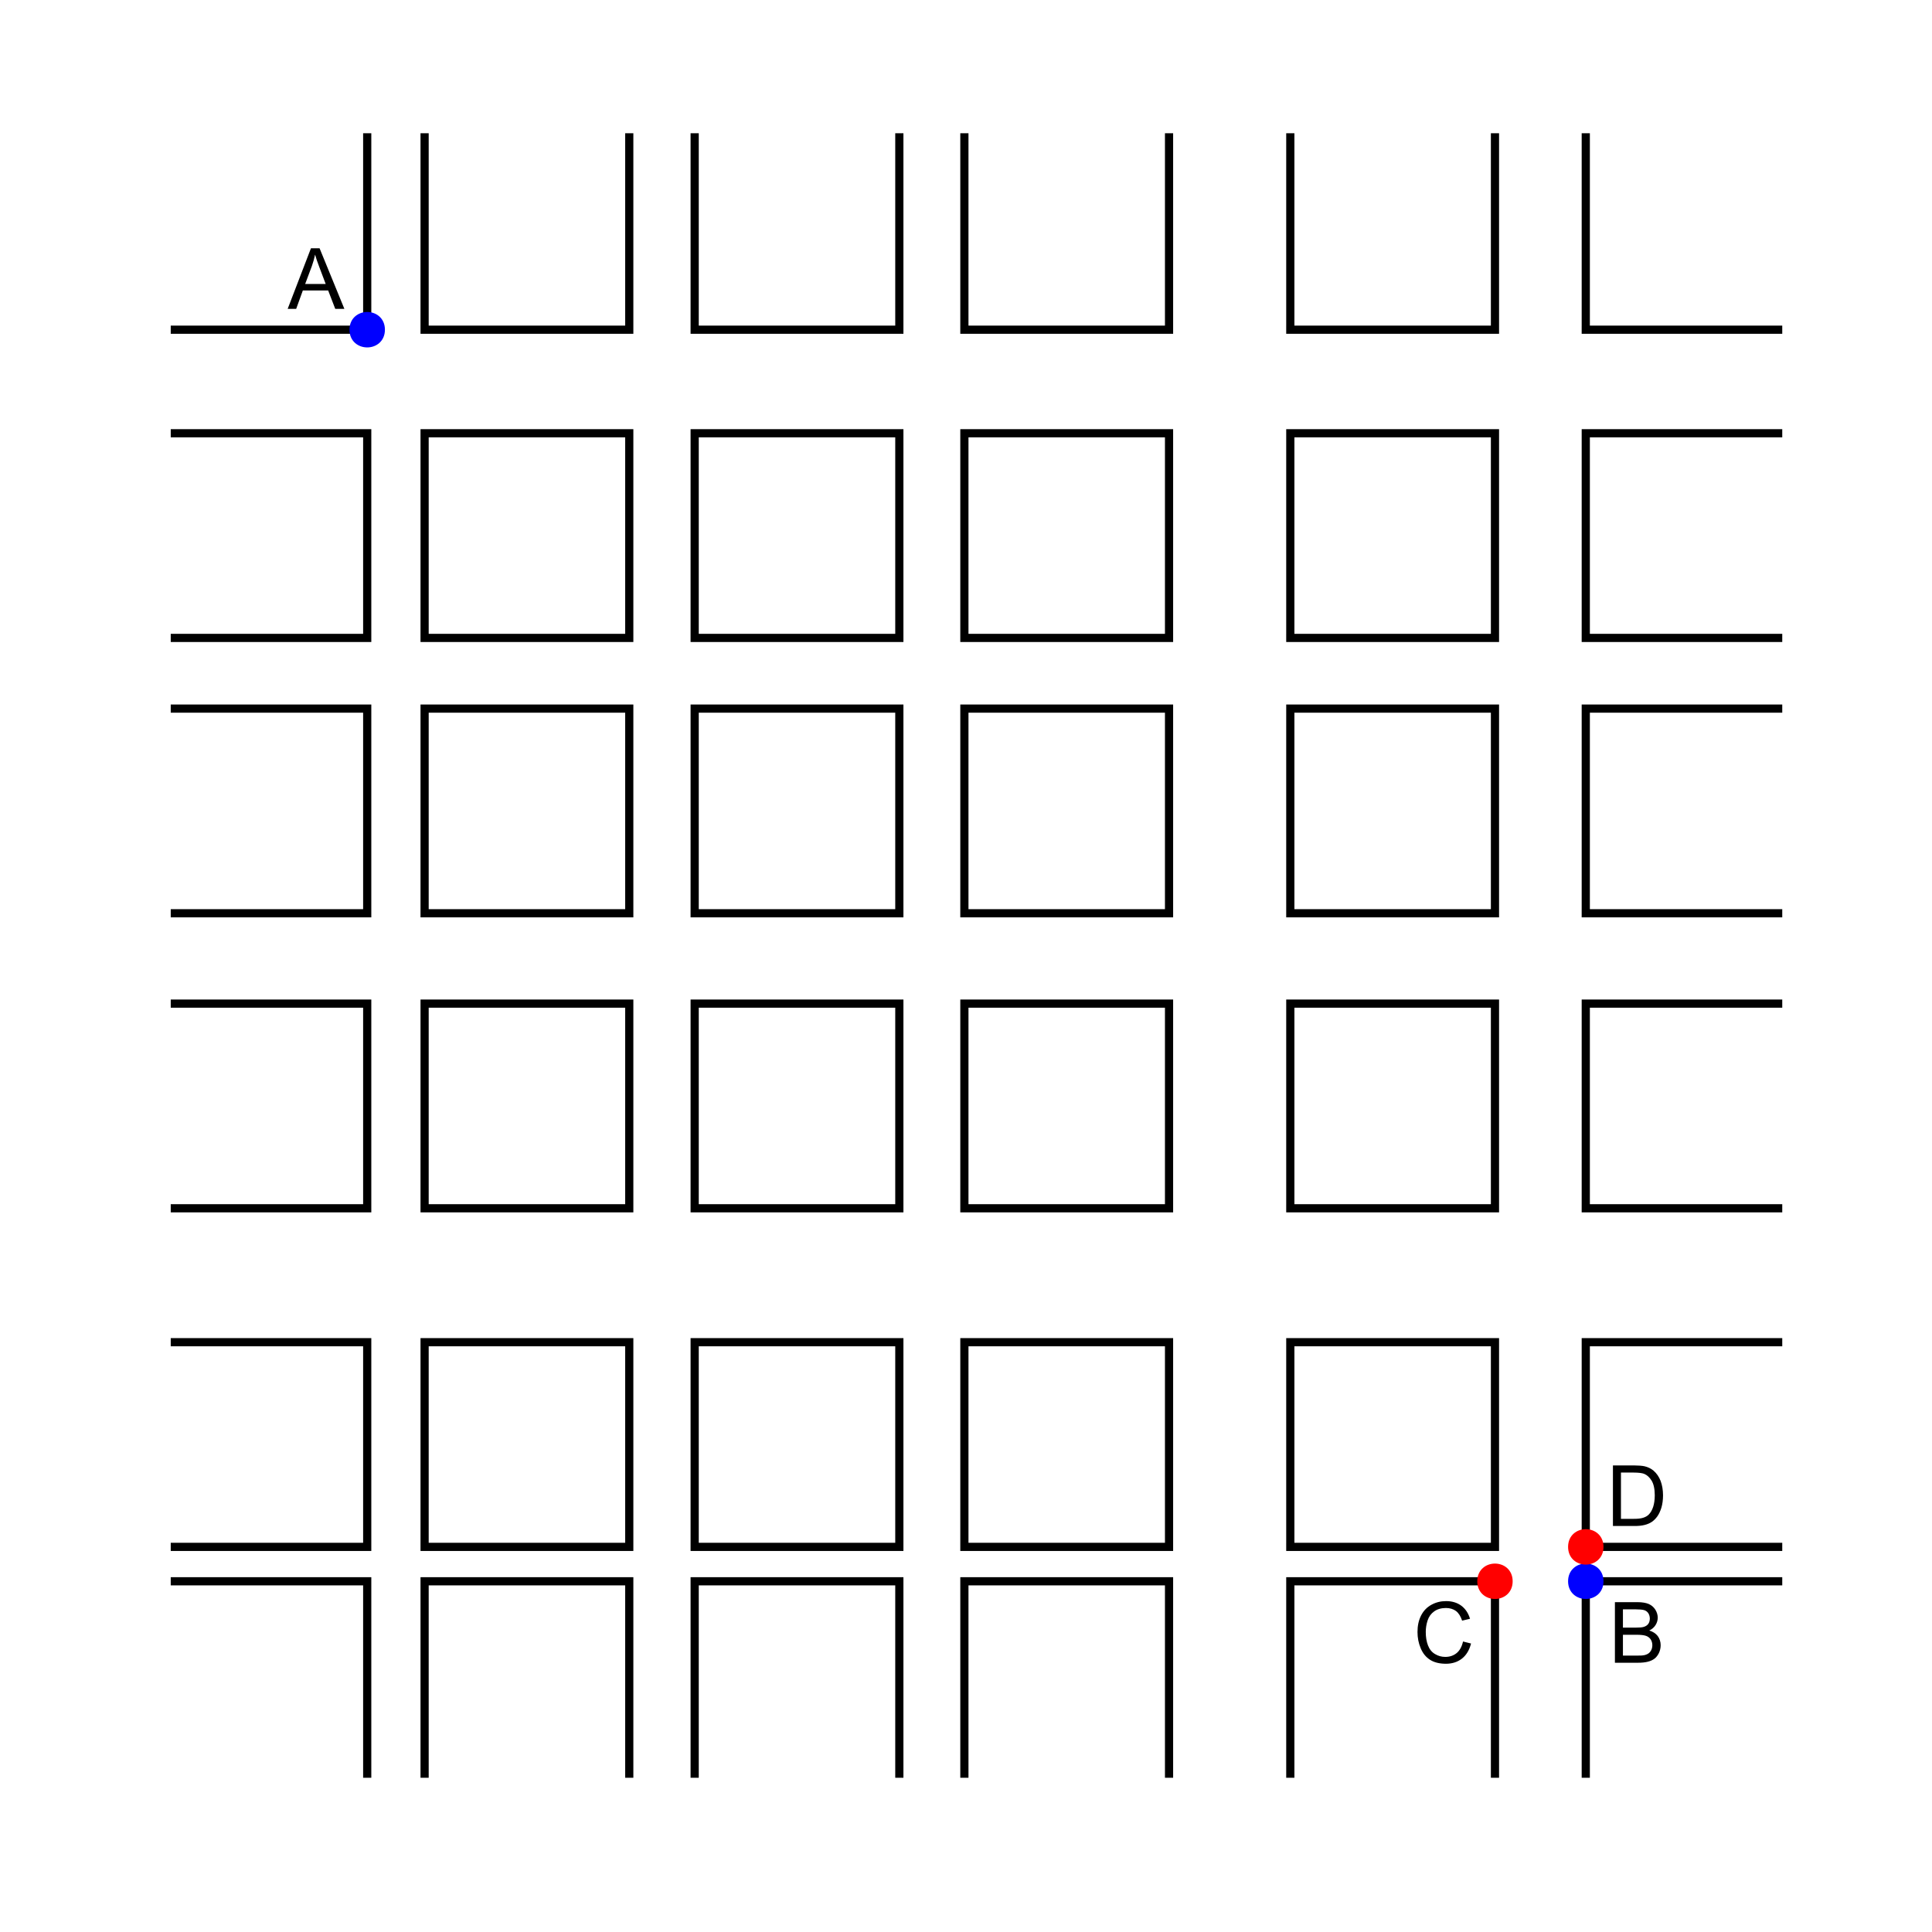
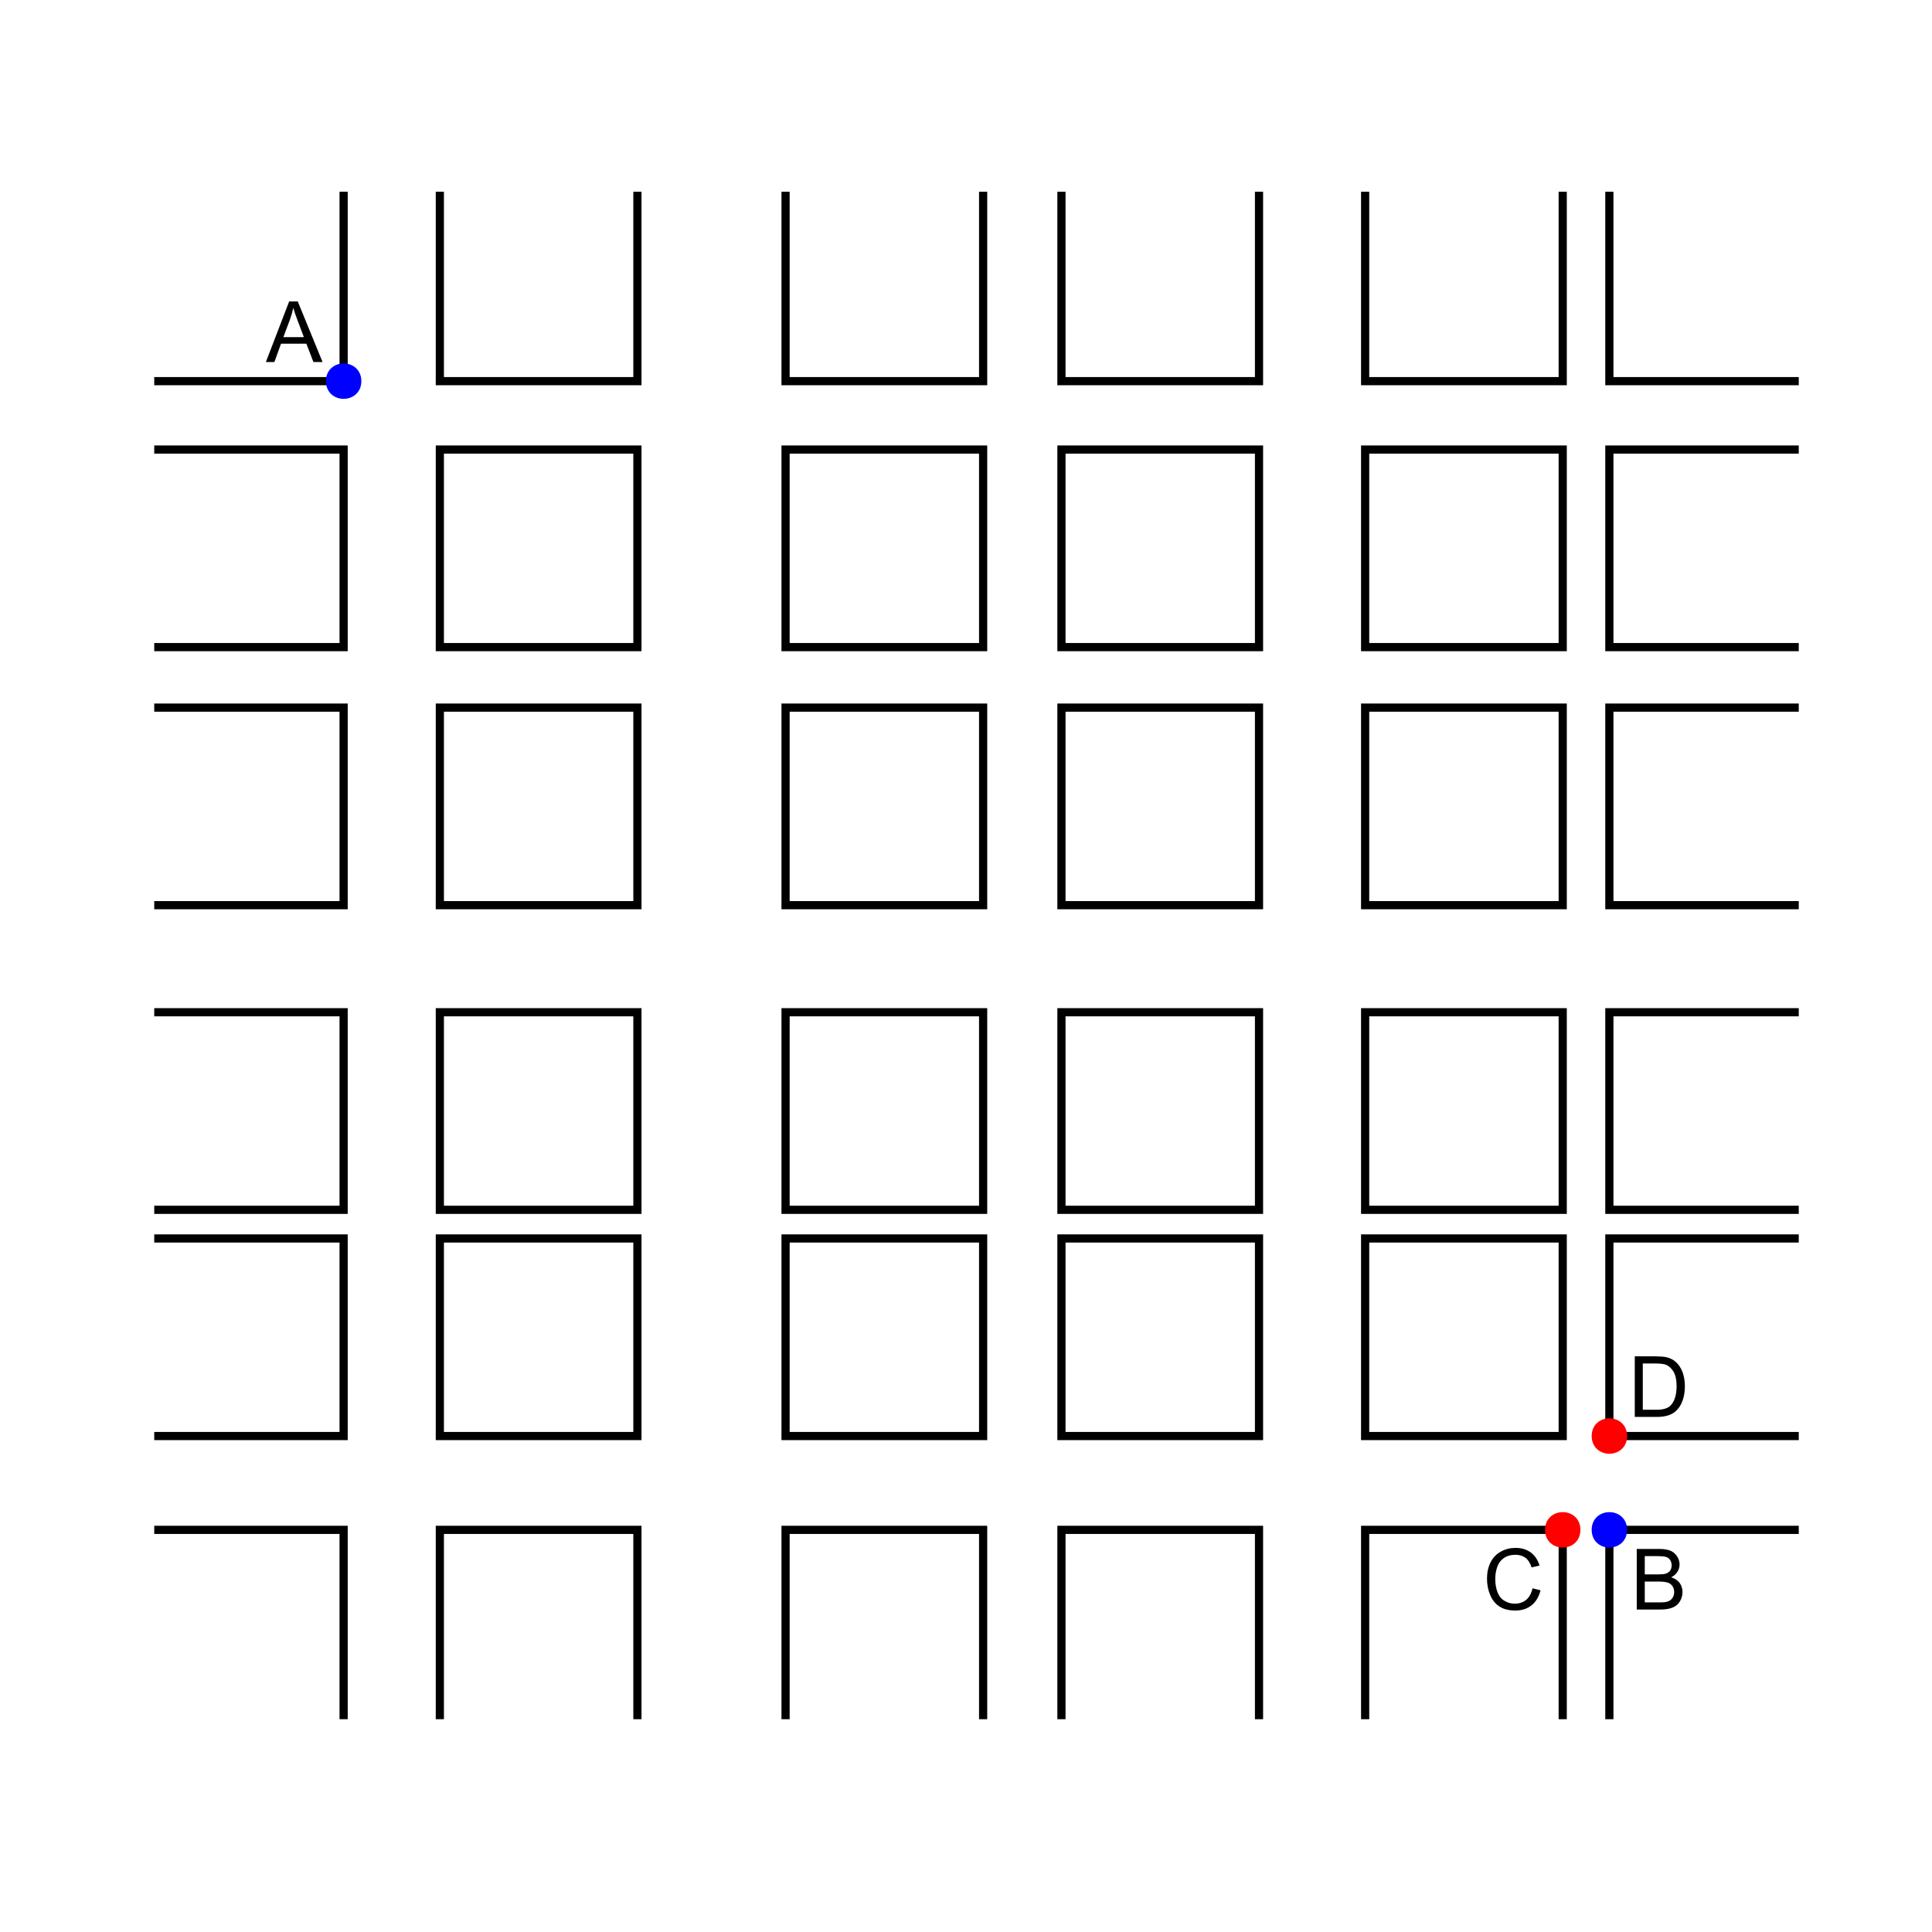
<svg xmlns="http://www.w3.org/2000/svg" xmlns:xlink="http://www.w3.org/1999/xlink" width="252pt" height="252pt" viewBox="0 0 252 252" version="1.1">
  <defs>
    <g>
      <symbol overflow="visible" id="glyph0-0">
        <path style="stroke:none;" d="M 1.379 0 L 1.379 -6.898 L 6.898 -6.898 L 6.898 0 Z M 1.551 -0.172 L 6.727 -0.172 L 6.727 -6.727 L 1.551 -6.727 Z M 1.551 -0.172 " />
      </symbol>
      <symbol overflow="visible" id="glyph0-1">
        <path style="stroke:none;" d="M -0.016 0 L 3.02 -7.902 L 4.145 -7.902 L 7.379 0 L 6.188 0 L 5.266 -2.395 L 1.961 -2.395 L 1.094 0 Z M 2.266 -3.246 L 4.941 -3.246 L 4.117 -5.434 C 3.863 -6.094 3.676 -6.641 3.559 -7.074 C 3.453 -6.562 3.312 -6.059 3.133 -5.562 Z M 2.266 -3.246 " />
      </symbol>
      <symbol overflow="visible" id="glyph0-2">
        <path style="stroke:none;" d="M 0.809 0 L 0.809 -7.902 L 3.773 -7.902 C 4.375 -7.898 4.859 -7.816 5.227 -7.66 C 5.59 -7.496 5.875 -7.25 6.082 -6.922 C 6.289 -6.586 6.391 -6.242 6.395 -5.883 C 6.391 -5.543 6.301 -5.223 6.117 -4.926 C 5.934 -4.625 5.656 -4.383 5.289 -4.203 C 5.762 -4.062 6.129 -3.824 6.391 -3.488 C 6.645 -3.145 6.773 -2.746 6.777 -2.289 C 6.773 -1.918 6.695 -1.574 6.543 -1.258 C 6.383 -0.938 6.188 -0.691 5.961 -0.523 C 5.727 -0.348 5.441 -0.219 5.098 -0.133 C 4.75 -0.043 4.324 0 3.82 0 Z M 1.855 -4.582 L 3.562 -4.582 C 4.023 -4.582 4.355 -4.609 4.559 -4.672 C 4.824 -4.75 5.023 -4.883 5.16 -5.066 C 5.293 -5.25 5.359 -5.48 5.363 -5.758 C 5.359 -6.02 5.297 -6.25 5.172 -6.449 C 5.043 -6.648 4.863 -6.785 4.633 -6.859 C 4.398 -6.93 4 -6.965 3.434 -6.969 L 1.855 -6.969 Z M 1.855 -0.934 L 3.82 -0.934 C 4.156 -0.93 4.395 -0.941 4.535 -0.969 C 4.773 -1.008 4.973 -1.082 5.137 -1.184 C 5.297 -1.285 5.43 -1.43 5.535 -1.625 C 5.637 -1.812 5.688 -2.035 5.691 -2.289 C 5.688 -2.582 5.613 -2.84 5.465 -3.059 C 5.312 -3.277 5.102 -3.43 4.836 -3.516 C 4.566 -3.602 4.184 -3.645 3.684 -3.648 L 1.855 -3.648 Z M 1.855 -0.934 " />
      </symbol>
      <symbol overflow="visible" id="glyph0-3">
        <path style="stroke:none;" d="M 6.488 -2.77 L 7.535 -2.508 C 7.316 -1.648 6.922 -0.992 6.352 -0.543 C 5.781 -0.094 5.086 0.129 4.266 0.133 C 3.41 0.129 2.715 -0.043 2.184 -0.387 C 1.648 -0.73 1.242 -1.23 0.969 -1.891 C 0.688 -2.547 0.551 -3.254 0.551 -4.012 C 0.551 -4.832 0.707 -5.551 1.02 -6.164 C 1.332 -6.773 1.777 -7.238 2.363 -7.559 C 2.941 -7.879 3.582 -8.039 4.281 -8.039 C 5.066 -8.039 5.73 -7.836 6.273 -7.434 C 6.809 -7.027 7.184 -6.461 7.402 -5.734 L 6.371 -5.492 C 6.184 -6.062 5.918 -6.48 5.574 -6.746 C 5.223 -7.004 4.785 -7.137 4.258 -7.141 C 3.648 -7.137 3.141 -6.992 2.734 -6.703 C 2.324 -6.414 2.039 -6.023 1.875 -5.531 C 1.711 -5.039 1.629 -4.531 1.629 -4.016 C 1.629 -3.34 1.727 -2.754 1.922 -2.254 C 2.117 -1.75 2.422 -1.375 2.836 -1.133 C 3.25 -0.883 3.695 -0.762 4.176 -0.762 C 4.758 -0.762 5.254 -0.93 5.664 -1.266 C 6.066 -1.602 6.34 -2.102 6.488 -2.77 Z M 6.488 -2.77 " />
      </symbol>
      <symbol overflow="visible" id="glyph0-4">
        <path style="stroke:none;" d="M 0.852 0 L 0.852 -7.902 L 3.574 -7.902 C 4.188 -7.898 4.656 -7.859 4.98 -7.789 C 5.434 -7.68 5.82 -7.492 6.141 -7.223 C 6.555 -6.867 6.863 -6.418 7.074 -5.871 C 7.277 -5.324 7.383 -4.699 7.387 -3.996 C 7.383 -3.395 7.312 -2.859 7.176 -2.398 C 7.031 -1.93 6.852 -1.547 6.637 -1.246 C 6.414 -0.941 6.172 -0.703 5.914 -0.531 C 5.648 -0.355 5.336 -0.223 4.973 -0.133 C 4.602 -0.043 4.18 0 3.703 0 Z M 1.898 -0.934 L 3.586 -0.934 C 4.105 -0.93 4.512 -0.98 4.809 -1.078 C 5.102 -1.172 5.34 -1.309 5.52 -1.488 C 5.766 -1.734 5.957 -2.066 6.098 -2.488 C 6.234 -2.906 6.305 -3.414 6.309 -4.012 C 6.305 -4.836 6.168 -5.469 5.898 -5.914 C 5.625 -6.355 5.297 -6.656 4.91 -6.809 C 4.629 -6.914 4.176 -6.965 3.559 -6.969 L 1.898 -6.969 Z M 1.898 -0.934 " />
      </symbol>
    </g>
  </defs>
-   <g id="surface6">
+   <g id="surface11">
    <rect x="0" y="0" width="252" height="252" style="fill:rgb(100%,100%,100%);fill-opacity:1;stroke:none;" />
-     <path style="fill-rule:nonzero;fill:rgb(100%,100%,100%);fill-opacity:1;stroke-width:1.067;stroke-linecap:square;stroke-linejoin:miter;stroke:rgb(0%,0%,0%);stroke-opacity:1;stroke-miterlimit:10;" d="M 21.203 43.004 L 47.898 43.004 L 47.898 16.309 L 21.203 16.309 Z M 21.203 43.004 " />
-     <path style="fill-rule:nonzero;fill:rgb(100%,100%,100%);fill-opacity:1;stroke-width:1.067;stroke-linecap:square;stroke-linejoin:miter;stroke:rgb(0%,0%,0%);stroke-opacity:1;stroke-miterlimit:10;" d="M 55.383 43.004 L 82.078 43.004 L 82.078 16.309 L 55.383 16.309 Z M 55.383 43.004 " />
-     <path style="fill-rule:nonzero;fill:rgb(100%,100%,100%);fill-opacity:1;stroke-width:1.067;stroke-linecap:square;stroke-linejoin:miter;stroke:rgb(0%,0%,0%);stroke-opacity:1;stroke-miterlimit:10;" d="M 90.609 43.004 L 117.305 43.004 L 117.305 16.309 L 90.609 16.309 Z M 90.609 43.004 " />
-     <path style="fill-rule:nonzero;fill:rgb(100%,100%,100%);fill-opacity:1;stroke-width:1.067;stroke-linecap:square;stroke-linejoin:miter;stroke:rgb(0%,0%,0%);stroke-opacity:1;stroke-miterlimit:10;" d="M 125.789 43.004 L 152.484 43.004 L 152.484 16.309 L 125.789 16.309 Z M 125.789 43.004 " />
-     <path style="fill-rule:nonzero;fill:rgb(100%,100%,100%);fill-opacity:1;stroke-width:1.067;stroke-linecap:square;stroke-linejoin:miter;stroke:rgb(0%,0%,0%);stroke-opacity:1;stroke-miterlimit:10;" d="M 168.301 43.004 L 194.996 43.004 L 194.996 16.309 L 168.301 16.309 Z M 168.301 43.004 " />
-     <path style="fill-rule:nonzero;fill:rgb(100%,100%,100%);fill-opacity:1;stroke-width:1.067;stroke-linecap:square;stroke-linejoin:miter;stroke:rgb(0%,0%,0%);stroke-opacity:1;stroke-miterlimit:10;" d="M 206.84 43.004 L 233.535 43.004 L 233.535 16.309 L 206.84 16.309 Z M 206.84 43.004 " />
-     <path style="fill-rule:nonzero;fill:rgb(100%,100%,100%);fill-opacity:1;stroke-width:1.067;stroke-linecap:square;stroke-linejoin:miter;stroke:rgb(0%,0%,0%);stroke-opacity:1;stroke-miterlimit:10;" d="M 21.203 83.207 L 47.898 83.207 L 47.898 56.512 L 21.203 56.512 Z M 21.203 83.207 " />
-     <path style="fill-rule:nonzero;fill:rgb(100%,100%,100%);fill-opacity:1;stroke-width:1.067;stroke-linecap:square;stroke-linejoin:miter;stroke:rgb(0%,0%,0%);stroke-opacity:1;stroke-miterlimit:10;" d="M 55.383 83.207 L 82.078 83.207 L 82.078 56.512 L 55.383 56.512 Z M 55.383 83.207 " />
-     <path style="fill-rule:nonzero;fill:rgb(100%,100%,100%);fill-opacity:1;stroke-width:1.067;stroke-linecap:square;stroke-linejoin:miter;stroke:rgb(0%,0%,0%);stroke-opacity:1;stroke-miterlimit:10;" d="M 90.609 83.207 L 117.305 83.207 L 117.305 56.512 L 90.609 56.512 Z M 90.609 83.207 " />
-     <path style="fill-rule:nonzero;fill:rgb(100%,100%,100%);fill-opacity:1;stroke-width:1.067;stroke-linecap:square;stroke-linejoin:miter;stroke:rgb(0%,0%,0%);stroke-opacity:1;stroke-miterlimit:10;" d="M 125.789 83.207 L 152.484 83.207 L 152.484 56.512 L 125.789 56.512 Z M 125.789 83.207 " />
-     <path style="fill-rule:nonzero;fill:rgb(100%,100%,100%);fill-opacity:1;stroke-width:1.067;stroke-linecap:square;stroke-linejoin:miter;stroke:rgb(0%,0%,0%);stroke-opacity:1;stroke-miterlimit:10;" d="M 168.301 83.207 L 194.996 83.207 L 194.996 56.512 L 168.301 56.512 Z M 168.301 83.207 " />
-     <path style="fill-rule:nonzero;fill:rgb(100%,100%,100%);fill-opacity:1;stroke-width:1.067;stroke-linecap:square;stroke-linejoin:miter;stroke:rgb(0%,0%,0%);stroke-opacity:1;stroke-miterlimit:10;" d="M 206.84 83.207 L 233.535 83.207 L 233.535 56.512 L 206.84 56.512 Z M 206.84 83.207 " />
-     <path style="fill-rule:nonzero;fill:rgb(100%,100%,100%);fill-opacity:1;stroke-width:1.067;stroke-linecap:square;stroke-linejoin:miter;stroke:rgb(0%,0%,0%);stroke-opacity:1;stroke-miterlimit:10;" d="M 21.203 119.121 L 47.898 119.121 L 47.898 92.426 L 21.203 92.426 Z M 21.203 119.121 " />
-     <path style="fill-rule:nonzero;fill:rgb(100%,100%,100%);fill-opacity:1;stroke-width:1.067;stroke-linecap:square;stroke-linejoin:miter;stroke:rgb(0%,0%,0%);stroke-opacity:1;stroke-miterlimit:10;" d="M 55.383 119.121 L 82.078 119.121 L 82.078 92.426 L 55.383 92.426 Z M 55.383 119.121 " />
-     <path style="fill-rule:nonzero;fill:rgb(100%,100%,100%);fill-opacity:1;stroke-width:1.067;stroke-linecap:square;stroke-linejoin:miter;stroke:rgb(0%,0%,0%);stroke-opacity:1;stroke-miterlimit:10;" d="M 90.609 119.121 L 117.305 119.121 L 117.305 92.426 L 90.609 92.426 Z M 90.609 119.121 " />
-     <path style="fill-rule:nonzero;fill:rgb(100%,100%,100%);fill-opacity:1;stroke-width:1.067;stroke-linecap:square;stroke-linejoin:miter;stroke:rgb(0%,0%,0%);stroke-opacity:1;stroke-miterlimit:10;" d="M 125.789 119.121 L 152.484 119.121 L 152.484 92.426 L 125.789 92.426 Z M 125.789 119.121 " />
-     <path style="fill-rule:nonzero;fill:rgb(100%,100%,100%);fill-opacity:1;stroke-width:1.067;stroke-linecap:square;stroke-linejoin:miter;stroke:rgb(0%,0%,0%);stroke-opacity:1;stroke-miterlimit:10;" d="M 168.301 119.121 L 194.996 119.121 L 194.996 92.426 L 168.301 92.426 Z M 168.301 119.121 " />
-     <path style="fill-rule:nonzero;fill:rgb(100%,100%,100%);fill-opacity:1;stroke-width:1.067;stroke-linecap:square;stroke-linejoin:miter;stroke:rgb(0%,0%,0%);stroke-opacity:1;stroke-miterlimit:10;" d="M 206.84 119.121 L 233.535 119.121 L 233.535 92.426 L 206.84 92.426 Z M 206.84 119.121 " />
-     <path style="fill-rule:nonzero;fill:rgb(100%,100%,100%);fill-opacity:1;stroke-width:1.067;stroke-linecap:square;stroke-linejoin:miter;stroke:rgb(0%,0%,0%);stroke-opacity:1;stroke-miterlimit:10;" d="M 21.203 157.602 L 47.898 157.602 L 47.898 130.906 L 21.203 130.906 Z M 21.203 157.602 " />
-     <path style="fill-rule:nonzero;fill:rgb(100%,100%,100%);fill-opacity:1;stroke-width:1.067;stroke-linecap:square;stroke-linejoin:miter;stroke:rgb(0%,0%,0%);stroke-opacity:1;stroke-miterlimit:10;" d="M 55.383 157.602 L 82.078 157.602 L 82.078 130.906 L 55.383 130.906 Z M 55.383 157.602 " />
-     <path style="fill-rule:nonzero;fill:rgb(100%,100%,100%);fill-opacity:1;stroke-width:1.067;stroke-linecap:square;stroke-linejoin:miter;stroke:rgb(0%,0%,0%);stroke-opacity:1;stroke-miterlimit:10;" d="M 90.609 157.602 L 117.305 157.602 L 117.305 130.906 L 90.609 130.906 Z M 90.609 157.602 " />
-     <path style="fill-rule:nonzero;fill:rgb(100%,100%,100%);fill-opacity:1;stroke-width:1.067;stroke-linecap:square;stroke-linejoin:miter;stroke:rgb(0%,0%,0%);stroke-opacity:1;stroke-miterlimit:10;" d="M 125.789 157.602 L 152.484 157.602 L 152.484 130.906 L 125.789 130.906 Z M 125.789 157.602 " />
-     <path style="fill-rule:nonzero;fill:rgb(100%,100%,100%);fill-opacity:1;stroke-width:1.067;stroke-linecap:square;stroke-linejoin:miter;stroke:rgb(0%,0%,0%);stroke-opacity:1;stroke-miterlimit:10;" d="M 168.301 157.602 L 194.996 157.602 L 194.996 130.906 L 168.301 130.906 Z M 168.301 157.602 " />
-     <path style="fill-rule:nonzero;fill:rgb(100%,100%,100%);fill-opacity:1;stroke-width:1.067;stroke-linecap:square;stroke-linejoin:miter;stroke:rgb(0%,0%,0%);stroke-opacity:1;stroke-miterlimit:10;" d="M 206.84 157.602 L 233.535 157.602 L 233.535 130.906 L 206.84 130.906 Z M 206.84 157.602 " />
-     <path style="fill-rule:nonzero;fill:rgb(100%,100%,100%);fill-opacity:1;stroke-width:1.067;stroke-linecap:square;stroke-linejoin:miter;stroke:rgb(0%,0%,0%);stroke-opacity:1;stroke-miterlimit:10;" d="M 21.203 201.766 L 47.898 201.766 L 47.898 175.07 L 21.203 175.07 Z M 21.203 201.766 " />
-     <path style="fill-rule:nonzero;fill:rgb(100%,100%,100%);fill-opacity:1;stroke-width:1.067;stroke-linecap:square;stroke-linejoin:miter;stroke:rgb(0%,0%,0%);stroke-opacity:1;stroke-miterlimit:10;" d="M 55.383 201.766 L 82.078 201.766 L 82.078 175.07 L 55.383 175.07 Z M 55.383 201.766 " />
-     <path style="fill-rule:nonzero;fill:rgb(100%,100%,100%);fill-opacity:1;stroke-width:1.067;stroke-linecap:square;stroke-linejoin:miter;stroke:rgb(0%,0%,0%);stroke-opacity:1;stroke-miterlimit:10;" d="M 90.609 201.766 L 117.305 201.766 L 117.305 175.07 L 90.609 175.07 Z M 90.609 201.766 " />
-     <path style="fill-rule:nonzero;fill:rgb(100%,100%,100%);fill-opacity:1;stroke-width:1.067;stroke-linecap:square;stroke-linejoin:miter;stroke:rgb(0%,0%,0%);stroke-opacity:1;stroke-miterlimit:10;" d="M 125.789 201.766 L 152.484 201.766 L 152.484 175.07 L 125.789 175.07 Z M 125.789 201.766 " />
-     <path style="fill-rule:nonzero;fill:rgb(100%,100%,100%);fill-opacity:1;stroke-width:1.067;stroke-linecap:square;stroke-linejoin:miter;stroke:rgb(0%,0%,0%);stroke-opacity:1;stroke-miterlimit:10;" d="M 168.301 201.766 L 194.996 201.766 L 194.996 175.07 L 168.301 175.07 Z M 168.301 201.766 " />
-     <path style="fill-rule:nonzero;fill:rgb(100%,100%,100%);fill-opacity:1;stroke-width:1.067;stroke-linecap:square;stroke-linejoin:miter;stroke:rgb(0%,0%,0%);stroke-opacity:1;stroke-miterlimit:10;" d="M 206.84 201.766 L 233.535 201.766 L 233.535 175.07 L 206.84 175.07 Z M 206.84 201.766 " />
-     <path style="fill-rule:nonzero;fill:rgb(100%,100%,100%);fill-opacity:1;stroke-width:1.067;stroke-linecap:square;stroke-linejoin:miter;stroke:rgb(0%,0%,0%);stroke-opacity:1;stroke-miterlimit:10;" d="M 21.203 232.949 L 47.898 232.949 L 47.898 206.254 L 21.203 206.254 Z M 21.203 232.949 " />
-     <path style="fill-rule:nonzero;fill:rgb(100%,100%,100%);fill-opacity:1;stroke-width:1.067;stroke-linecap:square;stroke-linejoin:miter;stroke:rgb(0%,0%,0%);stroke-opacity:1;stroke-miterlimit:10;" d="M 55.383 232.949 L 82.078 232.949 L 82.078 206.254 L 55.383 206.254 Z M 55.383 232.949 " />
-     <path style="fill-rule:nonzero;fill:rgb(100%,100%,100%);fill-opacity:1;stroke-width:1.067;stroke-linecap:square;stroke-linejoin:miter;stroke:rgb(0%,0%,0%);stroke-opacity:1;stroke-miterlimit:10;" d="M 90.609 232.949 L 117.305 232.949 L 117.305 206.254 L 90.609 206.254 Z M 90.609 232.949 " />
-     <path style="fill-rule:nonzero;fill:rgb(100%,100%,100%);fill-opacity:1;stroke-width:1.067;stroke-linecap:square;stroke-linejoin:miter;stroke:rgb(0%,0%,0%);stroke-opacity:1;stroke-miterlimit:10;" d="M 125.789 232.949 L 152.484 232.949 L 152.484 206.254 L 125.789 206.254 Z M 125.789 232.949 " />
-     <path style="fill-rule:nonzero;fill:rgb(100%,100%,100%);fill-opacity:1;stroke-width:1.067;stroke-linecap:square;stroke-linejoin:miter;stroke:rgb(0%,0%,0%);stroke-opacity:1;stroke-miterlimit:10;" d="M 168.301 232.949 L 194.996 232.949 L 194.996 206.254 L 168.301 206.254 Z M 168.301 232.949 " />
-     <path style="fill-rule:nonzero;fill:rgb(100%,100%,100%);fill-opacity:1;stroke-width:1.067;stroke-linecap:square;stroke-linejoin:miter;stroke:rgb(0%,0%,0%);stroke-opacity:1;stroke-miterlimit:10;" d="M 206.84 232.949 L 233.535 232.949 L 233.535 206.254 L 206.84 206.254 Z M 206.84 232.949 " />
-     <path style="fill:none;stroke-width:2.134;stroke-linecap:square;stroke-linejoin:miter;stroke:rgb(100%,100%,100%);stroke-opacity:1;stroke-miterlimit:10;" d="M 21.203 16.312 L 233.535 16.312 L 233.535 232.949 L 21.203 232.949 Z M 21.203 16.312 " />
-     <path style="fill-rule:nonzero;fill:rgb(0%,0%,100%);fill-opacity:1;stroke-width:0.709;stroke-linecap:round;stroke-linejoin:round;stroke:rgb(0%,0%,100%);stroke-opacity:1;stroke-miterlimit:10;" d="M 49.852 43.004 C 49.852 45.613 45.941 45.613 45.941 43.004 C 45.941 40.398 49.852 40.398 49.852 43.004 " />
-     <path style="fill-rule:nonzero;fill:rgb(0%,0%,100%);fill-opacity:1;stroke-width:0.709;stroke-linecap:round;stroke-linejoin:round;stroke:rgb(0%,0%,100%);stroke-opacity:1;stroke-miterlimit:10;" d="M 208.797 206.254 C 208.797 208.859 204.887 208.859 204.887 206.254 C 204.887 203.648 208.797 203.648 208.797 206.254 " />
+     <path style="fill-rule:nonzero;fill:rgb(100%,100%,100%);fill-opacity:1;stroke-width:1.067;stroke-linecap:square;stroke-linejoin:miter;stroke:rgb(0%,0%,0%);stroke-opacity:1;stroke-miterlimit:10;" d="M 19.051 49.715 L 44.82 49.715 L 44.82 23.945 L 19.051 23.945 Z M 19.051 49.715 " />
+     <path style="fill-rule:nonzero;fill:rgb(100%,100%,100%);fill-opacity:1;stroke-width:1.067;stroke-linecap:square;stroke-linejoin:miter;stroke:rgb(0%,0%,0%);stroke-opacity:1;stroke-miterlimit:10;" d="M 57.371 49.715 L 83.141 49.715 L 83.141 23.945 L 57.371 23.945 Z M 57.371 49.715 " />
+     <path style="fill-rule:nonzero;fill:rgb(100%,100%,100%);fill-opacity:1;stroke-width:1.067;stroke-linecap:square;stroke-linejoin:miter;stroke:rgb(0%,0%,0%);stroke-opacity:1;stroke-miterlimit:10;" d="M 102.465 49.715 L 128.234 49.715 L 128.234 23.945 L 102.465 23.945 Z M 102.465 49.715 " />
+     <path style="fill-rule:nonzero;fill:rgb(100%,100%,100%);fill-opacity:1;stroke-width:1.067;stroke-linecap:square;stroke-linejoin:miter;stroke:rgb(0%,0%,0%);stroke-opacity:1;stroke-miterlimit:10;" d="M 138.449 49.715 L 164.219 49.715 L 164.219 23.945 L 138.449 23.945 Z M 138.449 49.715 " />
+     <path style="fill-rule:nonzero;fill:rgb(100%,100%,100%);fill-opacity:1;stroke-width:1.067;stroke-linecap:square;stroke-linejoin:miter;stroke:rgb(0%,0%,0%);stroke-opacity:1;stroke-miterlimit:10;" d="M 178.062 49.715 L 203.832 49.715 L 203.832 23.945 L 178.062 23.945 Z M 178.062 49.715 " />
+     <path style="fill-rule:nonzero;fill:rgb(100%,100%,100%);fill-opacity:1;stroke-width:1.067;stroke-linecap:square;stroke-linejoin:miter;stroke:rgb(0%,0%,0%);stroke-opacity:1;stroke-miterlimit:10;" d="M 209.918 49.715 L 235.688 49.715 L 235.688 23.945 L 209.918 23.945 Z M 209.918 49.715 " />
+     <path style="fill-rule:nonzero;fill:rgb(100%,100%,100%);fill-opacity:1;stroke-width:1.067;stroke-linecap:square;stroke-linejoin:miter;stroke:rgb(0%,0%,0%);stroke-opacity:1;stroke-miterlimit:10;" d="M 19.051 84.406 L 44.82 84.406 L 44.82 58.637 L 19.051 58.637 Z M 19.051 84.406 " />
+     <path style="fill-rule:nonzero;fill:rgb(100%,100%,100%);fill-opacity:1;stroke-width:1.067;stroke-linecap:square;stroke-linejoin:miter;stroke:rgb(0%,0%,0%);stroke-opacity:1;stroke-miterlimit:10;" d="M 57.371 84.406 L 83.141 84.406 L 83.141 58.637 L 57.371 58.637 Z M 57.371 84.406 " />
+     <path style="fill-rule:nonzero;fill:rgb(100%,100%,100%);fill-opacity:1;stroke-width:1.067;stroke-linecap:square;stroke-linejoin:miter;stroke:rgb(0%,0%,0%);stroke-opacity:1;stroke-miterlimit:10;" d="M 102.465 84.406 L 128.234 84.406 L 128.234 58.637 L 102.465 58.637 Z M 102.465 84.406 " />
+     <path style="fill-rule:nonzero;fill:rgb(100%,100%,100%);fill-opacity:1;stroke-width:1.067;stroke-linecap:square;stroke-linejoin:miter;stroke:rgb(0%,0%,0%);stroke-opacity:1;stroke-miterlimit:10;" d="M 138.449 84.406 L 164.219 84.406 L 164.219 58.637 L 138.449 58.637 Z M 138.449 84.406 " />
+     <path style="fill-rule:nonzero;fill:rgb(100%,100%,100%);fill-opacity:1;stroke-width:1.067;stroke-linecap:square;stroke-linejoin:miter;stroke:rgb(0%,0%,0%);stroke-opacity:1;stroke-miterlimit:10;" d="M 178.062 84.406 L 203.832 84.406 L 203.832 58.637 L 178.062 58.637 Z M 178.062 84.406 " />
+     <path style="fill-rule:nonzero;fill:rgb(100%,100%,100%);fill-opacity:1;stroke-width:1.067;stroke-linecap:square;stroke-linejoin:miter;stroke:rgb(0%,0%,0%);stroke-opacity:1;stroke-miterlimit:10;" d="M 209.918 84.406 L 235.688 84.406 L 235.688 58.637 L 209.918 58.637 Z M 209.918 84.406 " />
+     <path style="fill-rule:nonzero;fill:rgb(100%,100%,100%);fill-opacity:1;stroke-width:1.067;stroke-linecap:square;stroke-linejoin:miter;stroke:rgb(0%,0%,0%);stroke-opacity:1;stroke-miterlimit:10;" d="M 19.051 118.066 L 44.82 118.066 L 44.82 92.297 L 19.051 92.297 Z M 19.051 118.066 " />
+     <path style="fill-rule:nonzero;fill:rgb(100%,100%,100%);fill-opacity:1;stroke-width:1.067;stroke-linecap:square;stroke-linejoin:miter;stroke:rgb(0%,0%,0%);stroke-opacity:1;stroke-miterlimit:10;" d="M 57.371 118.066 L 83.141 118.066 L 83.141 92.297 L 57.371 92.297 Z M 57.371 118.066 " />
+     <path style="fill-rule:nonzero;fill:rgb(100%,100%,100%);fill-opacity:1;stroke-width:1.067;stroke-linecap:square;stroke-linejoin:miter;stroke:rgb(0%,0%,0%);stroke-opacity:1;stroke-miterlimit:10;" d="M 102.465 118.066 L 128.234 118.066 L 128.234 92.297 L 102.465 92.297 Z M 102.465 118.066 " />
+     <path style="fill-rule:nonzero;fill:rgb(100%,100%,100%);fill-opacity:1;stroke-width:1.067;stroke-linecap:square;stroke-linejoin:miter;stroke:rgb(0%,0%,0%);stroke-opacity:1;stroke-miterlimit:10;" d="M 138.449 118.066 L 164.219 118.066 L 164.219 92.297 L 138.449 92.297 Z M 138.449 118.066 " />
+     <path style="fill-rule:nonzero;fill:rgb(100%,100%,100%);fill-opacity:1;stroke-width:1.067;stroke-linecap:square;stroke-linejoin:miter;stroke:rgb(0%,0%,0%);stroke-opacity:1;stroke-miterlimit:10;" d="M 178.062 118.066 L 203.832 118.066 L 203.832 92.297 L 178.062 92.297 Z M 178.062 118.066 " />
+     <path style="fill-rule:nonzero;fill:rgb(100%,100%,100%);fill-opacity:1;stroke-width:1.067;stroke-linecap:square;stroke-linejoin:miter;stroke:rgb(0%,0%,0%);stroke-opacity:1;stroke-miterlimit:10;" d="M 209.918 118.066 L 235.688 118.066 L 235.688 92.297 L 209.918 92.297 Z M 209.918 118.066 " />
+     <path style="fill-rule:nonzero;fill:rgb(100%,100%,100%);fill-opacity:1;stroke-width:1.067;stroke-linecap:square;stroke-linejoin:miter;stroke:rgb(0%,0%,0%);stroke-opacity:1;stroke-miterlimit:10;" d="M 19.051 157.801 L 44.82 157.801 L 44.82 132.031 L 19.051 132.031 Z M 19.051 157.801 " />
+     <path style="fill-rule:nonzero;fill:rgb(100%,100%,100%);fill-opacity:1;stroke-width:1.067;stroke-linecap:square;stroke-linejoin:miter;stroke:rgb(0%,0%,0%);stroke-opacity:1;stroke-miterlimit:10;" d="M 57.371 157.801 L 83.141 157.801 L 83.141 132.031 L 57.371 132.031 Z M 57.371 157.801 " />
+     <path style="fill-rule:nonzero;fill:rgb(100%,100%,100%);fill-opacity:1;stroke-width:1.067;stroke-linecap:square;stroke-linejoin:miter;stroke:rgb(0%,0%,0%);stroke-opacity:1;stroke-miterlimit:10;" d="M 102.465 157.801 L 128.234 157.801 L 128.234 132.031 L 102.465 132.031 Z M 102.465 157.801 " />
+     <path style="fill-rule:nonzero;fill:rgb(100%,100%,100%);fill-opacity:1;stroke-width:1.067;stroke-linecap:square;stroke-linejoin:miter;stroke:rgb(0%,0%,0%);stroke-opacity:1;stroke-miterlimit:10;" d="M 138.449 157.801 L 164.219 157.801 L 164.219 132.031 L 138.449 132.031 Z M 138.449 157.801 " />
+     <path style="fill-rule:nonzero;fill:rgb(100%,100%,100%);fill-opacity:1;stroke-width:1.067;stroke-linecap:square;stroke-linejoin:miter;stroke:rgb(0%,0%,0%);stroke-opacity:1;stroke-miterlimit:10;" d="M 178.062 157.801 L 203.832 157.801 L 203.832 132.031 L 178.062 132.031 Z M 178.062 157.801 " />
+     <path style="fill-rule:nonzero;fill:rgb(100%,100%,100%);fill-opacity:1;stroke-width:1.067;stroke-linecap:square;stroke-linejoin:miter;stroke:rgb(0%,0%,0%);stroke-opacity:1;stroke-miterlimit:10;" d="M 209.918 157.801 L 235.688 157.801 L 235.688 132.031 L 209.918 132.031 Z M 209.918 157.801 " />
+     <path style="fill-rule:nonzero;fill:rgb(100%,100%,100%);fill-opacity:1;stroke-width:1.067;stroke-linecap:square;stroke-linejoin:miter;stroke:rgb(0%,0%,0%);stroke-opacity:1;stroke-miterlimit:10;" d="M 19.051 187.309 L 44.82 187.309 L 44.82 161.539 L 19.051 161.539 Z M 19.051 187.309 " />
+     <path style="fill-rule:nonzero;fill:rgb(100%,100%,100%);fill-opacity:1;stroke-width:1.067;stroke-linecap:square;stroke-linejoin:miter;stroke:rgb(0%,0%,0%);stroke-opacity:1;stroke-miterlimit:10;" d="M 57.371 187.309 L 83.141 187.309 L 83.141 161.539 L 57.371 161.539 Z M 57.371 187.309 " />
+     <path style="fill-rule:nonzero;fill:rgb(100%,100%,100%);fill-opacity:1;stroke-width:1.067;stroke-linecap:square;stroke-linejoin:miter;stroke:rgb(0%,0%,0%);stroke-opacity:1;stroke-miterlimit:10;" d="M 102.465 187.309 L 128.234 187.309 L 128.234 161.539 L 102.465 161.539 Z M 102.465 187.309 " />
+     <path style="fill-rule:nonzero;fill:rgb(100%,100%,100%);fill-opacity:1;stroke-width:1.067;stroke-linecap:square;stroke-linejoin:miter;stroke:rgb(0%,0%,0%);stroke-opacity:1;stroke-miterlimit:10;" d="M 138.449 187.309 L 164.219 187.309 L 164.219 161.539 L 138.449 161.539 Z M 138.449 187.309 " />
+     <path style="fill-rule:nonzero;fill:rgb(100%,100%,100%);fill-opacity:1;stroke-width:1.067;stroke-linecap:square;stroke-linejoin:miter;stroke:rgb(0%,0%,0%);stroke-opacity:1;stroke-miterlimit:10;" d="M 178.062 187.309 L 203.832 187.309 L 203.832 161.539 L 178.062 161.539 Z M 178.062 187.309 " />
+     <path style="fill-rule:nonzero;fill:rgb(100%,100%,100%);fill-opacity:1;stroke-width:1.067;stroke-linecap:square;stroke-linejoin:miter;stroke:rgb(0%,0%,0%);stroke-opacity:1;stroke-miterlimit:10;" d="M 209.918 187.309 L 235.688 187.309 L 235.688 161.539 L 209.918 161.539 Z M 209.918 187.309 " />
+     <path style="fill-rule:nonzero;fill:rgb(100%,100%,100%);fill-opacity:1;stroke-width:1.067;stroke-linecap:square;stroke-linejoin:miter;stroke:rgb(0%,0%,0%);stroke-opacity:1;stroke-miterlimit:10;" d="M 19.051 225.316 L 44.82 225.316 L 44.82 199.547 L 19.051 199.547 Z M 19.051 225.316 " />
+     <path style="fill-rule:nonzero;fill:rgb(100%,100%,100%);fill-opacity:1;stroke-width:1.067;stroke-linecap:square;stroke-linejoin:miter;stroke:rgb(0%,0%,0%);stroke-opacity:1;stroke-miterlimit:10;" d="M 57.371 225.316 L 83.141 225.316 L 83.141 199.547 L 57.371 199.547 Z M 57.371 225.316 " />
+     <path style="fill-rule:nonzero;fill:rgb(100%,100%,100%);fill-opacity:1;stroke-width:1.067;stroke-linecap:square;stroke-linejoin:miter;stroke:rgb(0%,0%,0%);stroke-opacity:1;stroke-miterlimit:10;" d="M 102.465 225.316 L 128.234 225.316 L 128.234 199.547 L 102.465 199.547 Z M 102.465 225.316 " />
+     <path style="fill-rule:nonzero;fill:rgb(100%,100%,100%);fill-opacity:1;stroke-width:1.067;stroke-linecap:square;stroke-linejoin:miter;stroke:rgb(0%,0%,0%);stroke-opacity:1;stroke-miterlimit:10;" d="M 138.449 225.316 L 164.219 225.316 L 164.219 199.547 L 138.449 199.547 Z M 138.449 225.316 " />
+     <path style="fill-rule:nonzero;fill:rgb(100%,100%,100%);fill-opacity:1;stroke-width:1.067;stroke-linecap:square;stroke-linejoin:miter;stroke:rgb(0%,0%,0%);stroke-opacity:1;stroke-miterlimit:10;" d="M 178.062 225.316 L 203.832 225.316 L 203.832 199.547 L 178.062 199.547 Z M 178.062 225.316 " />
+     <path style="fill-rule:nonzero;fill:rgb(100%,100%,100%);fill-opacity:1;stroke-width:1.067;stroke-linecap:square;stroke-linejoin:miter;stroke:rgb(0%,0%,0%);stroke-opacity:1;stroke-miterlimit:10;" d="M 209.918 225.316 L 235.688 225.316 L 235.688 199.547 L 209.918 199.547 Z M 209.918 225.316 " />
+     <path style="fill:none;stroke-width:2.134;stroke-linecap:square;stroke-linejoin:miter;stroke:rgb(100%,100%,100%);stroke-opacity:1;stroke-miterlimit:10;" d="M 19.051 23.945 L 235.688 23.945 L 235.688 225.312 L 19.051 225.312 Z M 19.051 23.945 " />
+     <path style="fill-rule:nonzero;fill:rgb(0%,0%,100%);fill-opacity:1;stroke-width:0.709;stroke-linecap:round;stroke-linejoin:round;stroke:rgb(0%,0%,100%);stroke-opacity:1;stroke-miterlimit:10;" d="M 46.777 49.715 C 46.777 52.32 42.867 52.32 42.867 49.715 C 42.867 47.109 46.777 47.109 46.777 49.715 " />
+     <path style="fill-rule:nonzero;fill:rgb(0%,0%,100%);fill-opacity:1;stroke-width:0.709;stroke-linecap:round;stroke-linejoin:round;stroke:rgb(0%,0%,100%);stroke-opacity:1;stroke-miterlimit:10;" d="M 211.875 199.543 C 211.875 202.152 207.965 202.152 207.965 199.543 C 207.965 196.938 211.875 196.938 211.875 199.543 " />
    <g style="fill:rgb(0%,0%,0%);fill-opacity:1;">
-       <use xlink:href="#glyph0-1" x="37.539" y="40.285" />
+       <use xlink:href="#glyph0-1" x="34.695" y="47.223" />
    </g>
    <g style="fill:rgb(0%,0%,0%);fill-opacity:1;">
-       <use xlink:href="#glyph0-2" x="209.832" y="216.879" />
+       <use xlink:href="#glyph0-2" x="212.68" y="209.938" />
    </g>
-     <path style="fill-rule:nonzero;fill:rgb(100%,0%,0%);fill-opacity:1;stroke-width:0.709;stroke-linecap:round;stroke-linejoin:round;stroke:rgb(100%,0%,0%);stroke-opacity:1;stroke-miterlimit:10;" d="M 196.949 206.254 C 196.949 208.859 193.043 208.859 193.043 206.254 C 193.043 203.648 196.949 203.648 196.949 206.254 " />
-     <path style="fill-rule:nonzero;fill:rgb(100%,0%,0%);fill-opacity:1;stroke-width:0.709;stroke-linecap:round;stroke-linejoin:round;stroke:rgb(100%,0%,0%);stroke-opacity:1;stroke-miterlimit:10;" d="M 208.797 201.766 C 208.797 204.375 204.887 204.375 204.887 201.766 C 204.887 199.16 208.797 199.16 208.797 201.766 " />
+     <path style="fill-rule:nonzero;fill:rgb(100%,0%,0%);fill-opacity:1;stroke-width:0.709;stroke-linecap:round;stroke-linejoin:round;stroke:rgb(100%,0%,0%);stroke-opacity:1;stroke-miterlimit:10;" d="M 205.785 199.543 C 205.785 202.152 201.879 202.152 201.879 199.543 C 201.879 196.938 205.785 196.938 205.785 199.543 " />
+     <path style="fill-rule:nonzero;fill:rgb(100%,0%,0%);fill-opacity:1;stroke-width:0.709;stroke-linecap:round;stroke-linejoin:round;stroke:rgb(100%,0%,0%);stroke-opacity:1;stroke-miterlimit:10;" d="M 211.875 187.309 C 211.875 189.914 207.965 189.914 207.965 187.309 C 207.965 184.703 211.875 184.703 211.875 187.309 " />
    <g style="fill:rgb(0%,0%,0%);fill-opacity:1;">
-       <use xlink:href="#glyph0-3" x="184.34" y="216.879" />
+       <use xlink:href="#glyph0-3" x="193.406" y="209.938" />
    </g>
    <g style="fill:rgb(0%,0%,0%);fill-opacity:1;">
-       <use xlink:href="#glyph0-4" x="209.531" y="199.043" />
+       <use xlink:href="#glyph0-4" x="212.379" y="184.816" />
    </g>
  </g>
</svg>
